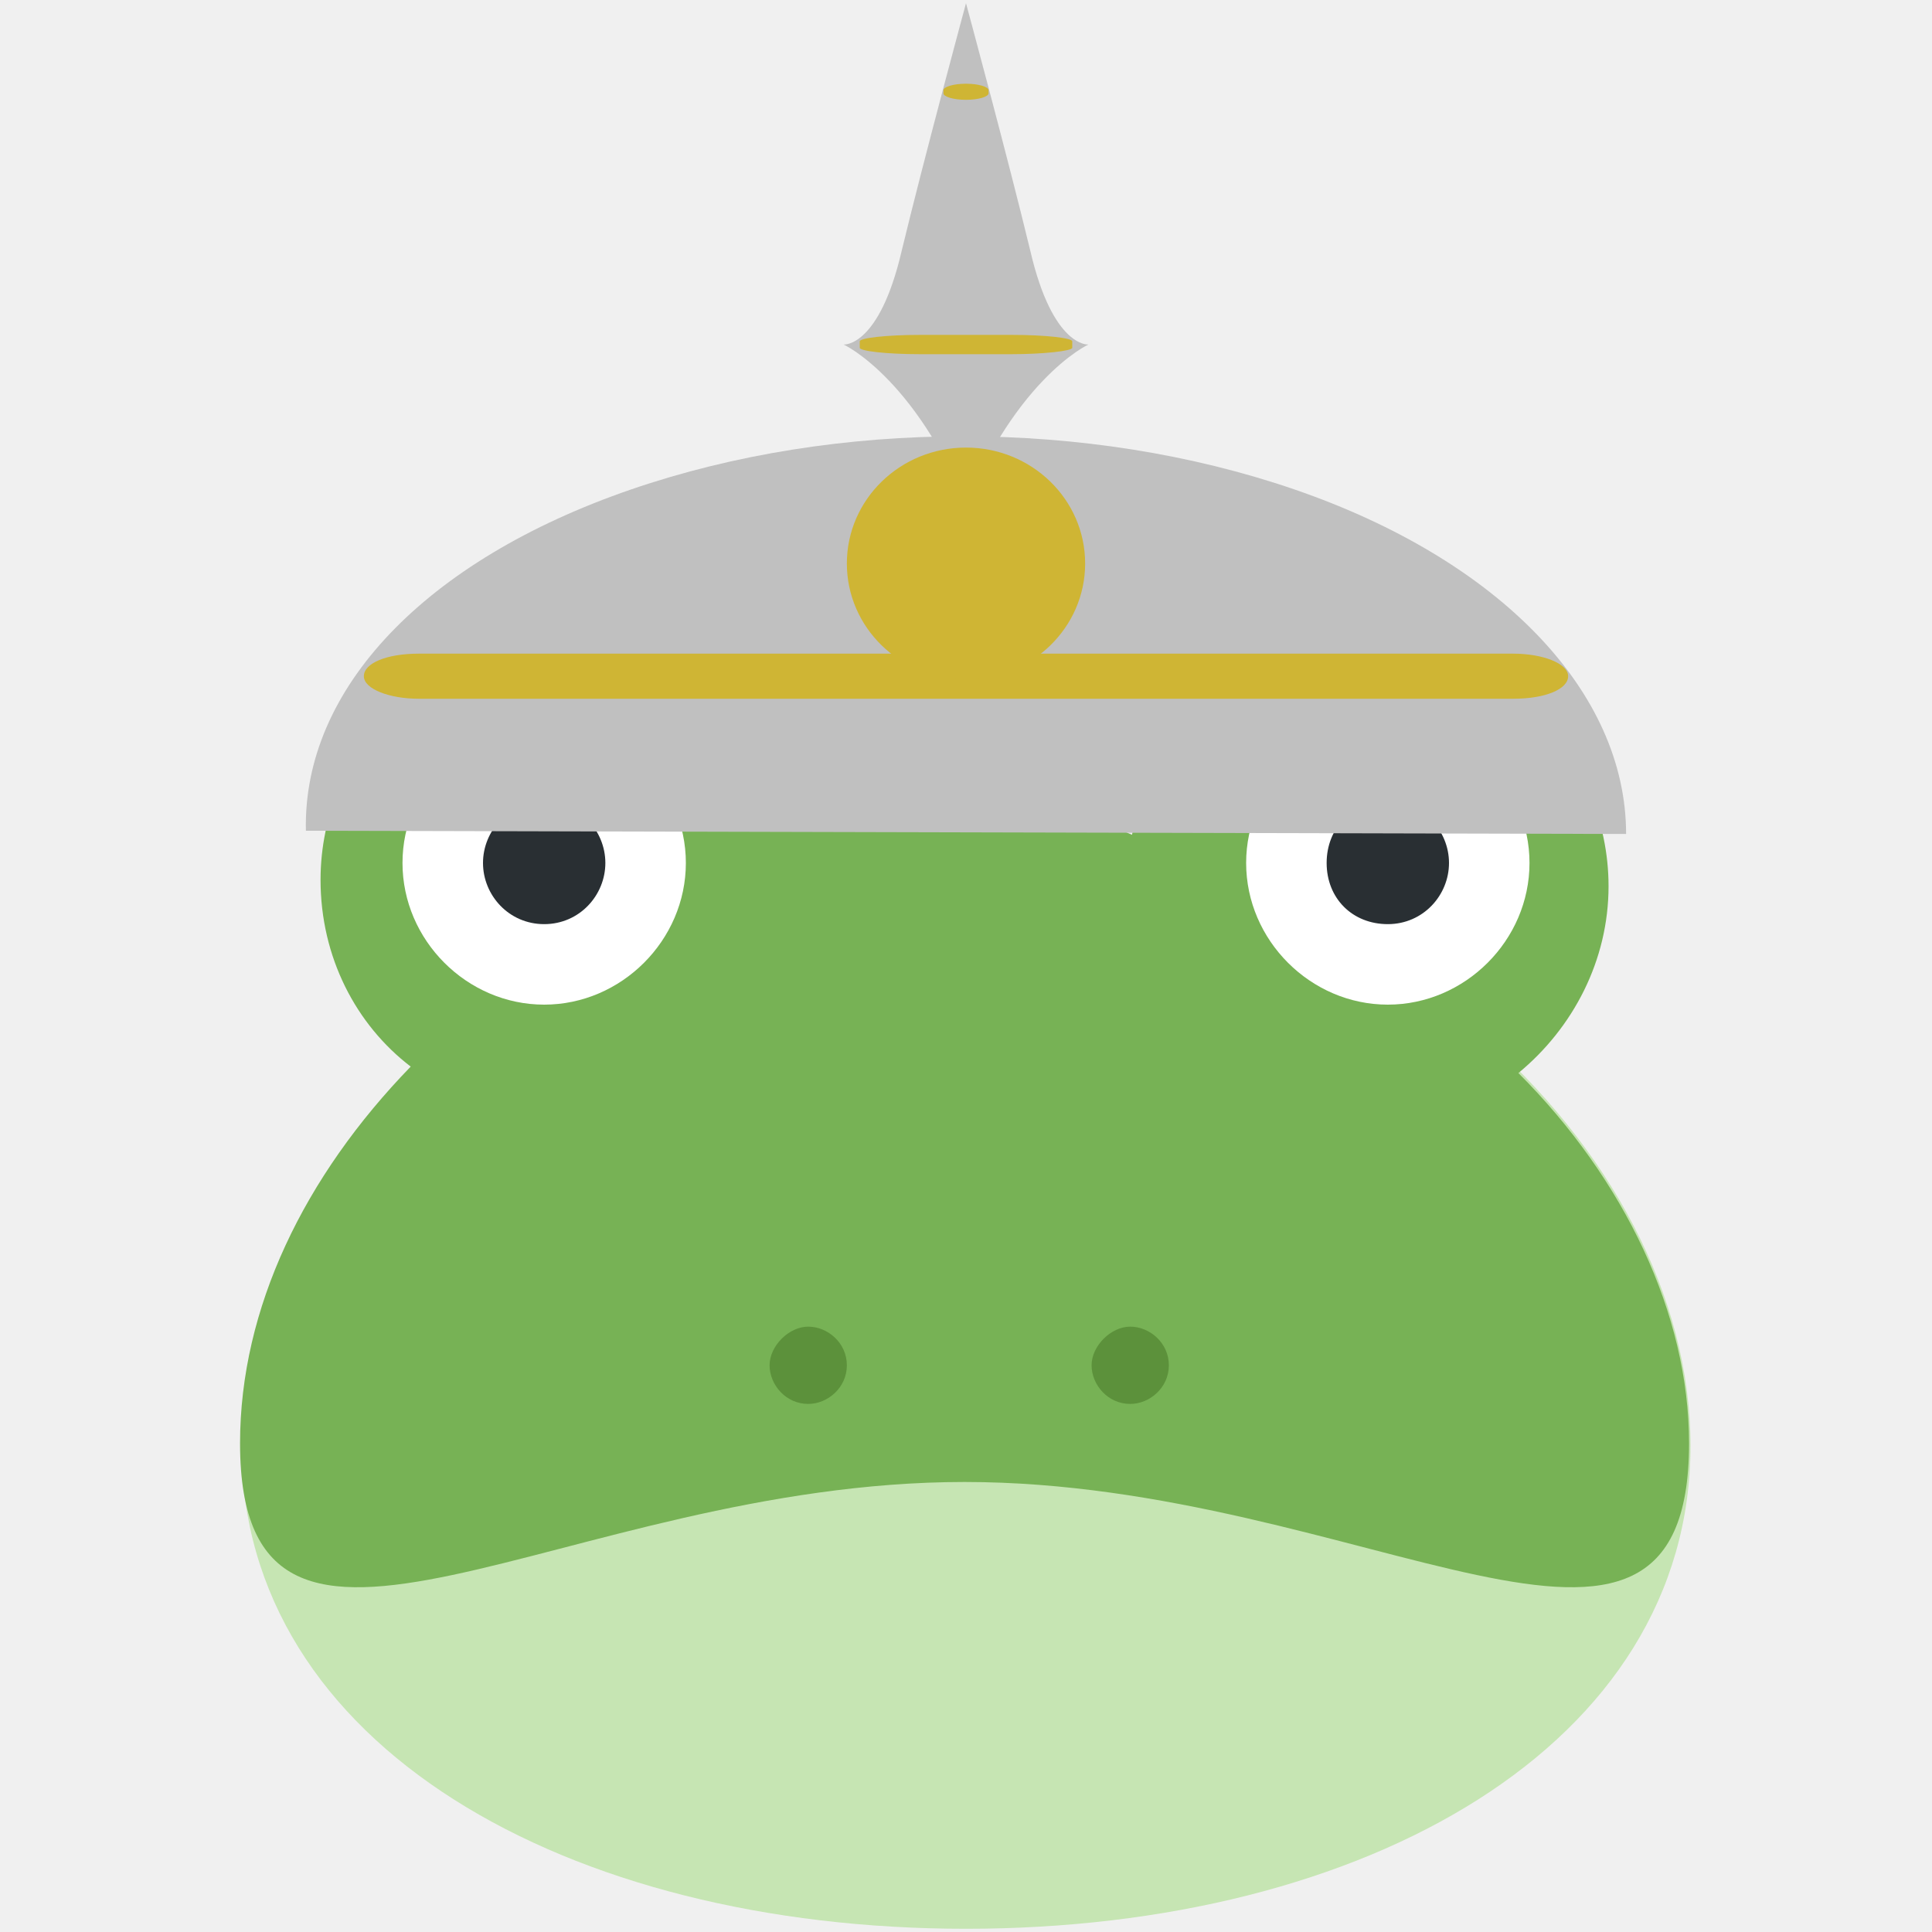
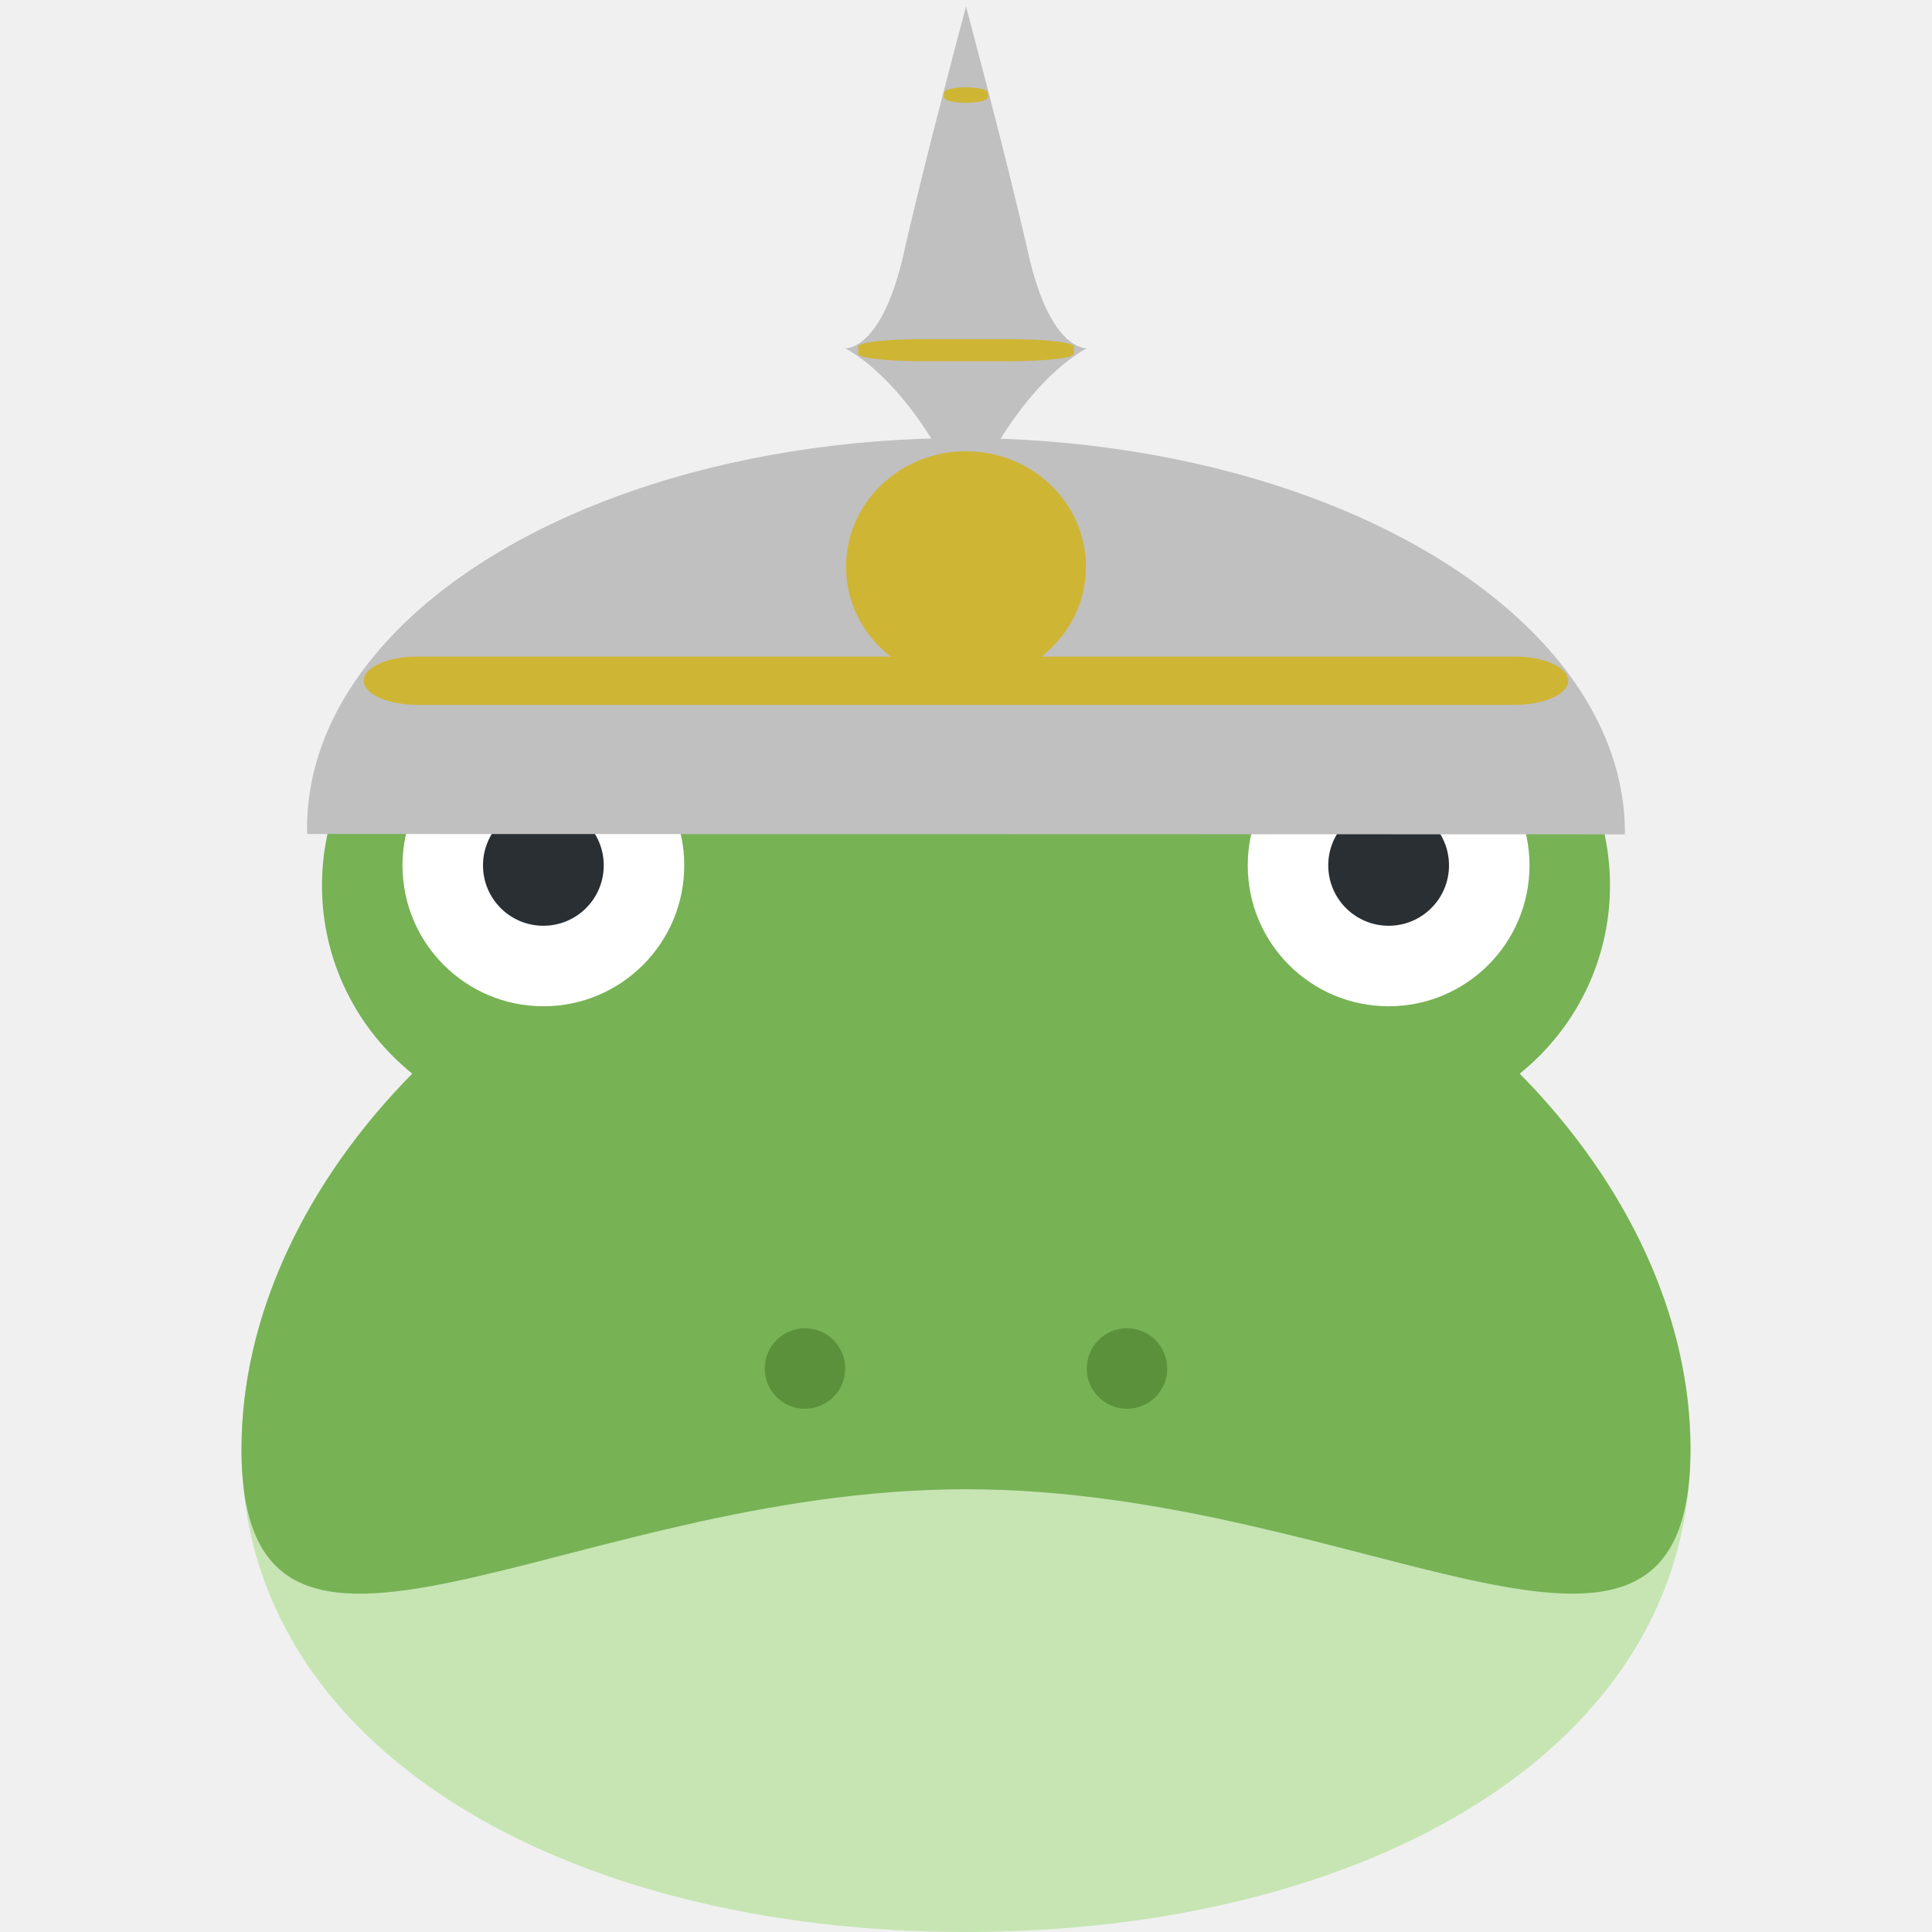
- <svg xmlns="http://www.w3.org/2000/svg" version="1.1" id="svg2" x="0px" y="0px" viewBox="0 0 60 60" style="enable-background:new 0 0 60 60;" xml:space="preserve">
-   <style type="text/css">
- 	.st0{fill:#C6E5B3;}
- 	.st1{fill:#77B255;}
- 	.st2{fill:#FFFFFF;}
- 	.st3{fill:#292F33;}
- 	.st4{fill:#5C913B;}
- 	.st5{fill:#C0C0C0;}
- 	.st6{fill:#CFB534;}
- </style>
-   <g id="g14">
-     <g id="g20" transform="translate(36,14)">
-       <path id="path22" class="st0" d="M16.5,30.9c0,9.3-10.1,15-22.5,15s-22.5-5.7-22.5-15    S-18.4,12.2-6,12.2S16.5,21.6,16.5,30.9" />
-     </g>
-     <g id="g24" transform="translate(31.7549,23.3242)">
-       <path id="path26" class="st1" d="M15.4,10c1.7-1.4,2.8-3.5,2.8-5.8c0-4.1-3.4-7.5-7.5-7.5    c-3.6,0-6.6,2.5-7.3,5.9C1.8,1.9,0.1,1.5-1.8,1.5c-1.8,0-3.6,0.3-5.2,0.9c-0.8-3.3-3.7-5.9-7.3-5.9c-4.1,0-7.5,3.4-7.5,7.5    c0,2.4,1.1,4.5,2.8,5.8c-3.3,3.4-5.3,7.5-5.3,11.7c0,9.3,10.1,1.2,22.5,1.2c12.4,0,22.5,8.1,22.5-1.2C20.7,17.5,18.7,13.3,15.4,10    " />
-     </g>
-     <g id="g28" transform="translate(11,28.5)">
-       <path id="path30" class="st2" d="M10.3-1.7c0,2.4-2,4.4-4.4,4.4s-4.4-2-4.4-4.4s2-4.4,4.4-4.4    S10.3-4.1,10.3-1.7" />
-     </g>
-     <g id="g32" transform="translate(9,28.5)">
-       <path id="path34" class="st3" d="M9.8-1.7c0,1-0.8,1.9-1.9,1.9S6-0.7,6-1.7s0.8-1.9,1.9-1.9    S9.8-2.7,9.8-1.7" />
-     </g>
-     <g id="g36" transform="translate(32,28.5)">
-       <path id="path38" class="st2" d="M15.5-1.7c0,2.4-2,4.4-4.4,4.4s-4.4-2-4.4-4.4s2-4.4,4.4-4.4    S15.5-4.1,15.5-1.7" />
-     </g>
-     <g id="g40" transform="translate(30,28.5)">
-       <path id="path42" class="st3" d="M15-1.7c0,1-0.8,1.9-1.9,1.9s-1.9-0.8-1.9-1.9s0.8-1.9,1.9-1.9    S15-2.7,15-1.7" />
-     </g>
-     <g id="g44" transform="translate(15,16)">
-       <path id="path46" class="st4" d="M11.3,26.4c0,0.7-0.6,1.2-1.2,1.2c-0.7,0-1.2-0.6-1.2-1.2    s0.6-1.2,1.2-1.2C10.7,25.2,11.3,25.7,11.3,26.4" />
-     </g>
-     <g id="g48" transform="translate(23,16)">
-       <path id="path50" class="st4" d="M13.3,26.4c0,0.7-0.6,1.2-1.2,1.2c-0.7,0-1.2-0.6-1.2-1.2    s0.6-1.2,1.2-1.2C12.7,25.2,13.3,25.7,13.3,26.4" />
+ <svg xmlns="http://www.w3.org/2000/svg" viewBox="0 0 60 60" xml:space="preserve" version="1.1" id="svg2" width="60" height="60">
+   <defs id="defs6">
+     <clipPath id="clipPath16" clipPathUnits="userSpaceOnUse">
+       <path id="path18" d="M 0,36 H 36 V 0 H 0 Z" />
+     </clipPath>
+   </defs>
+   <g transform="matrix(1.25,0,0,-1.25,7.5,62.50025)" id="g10">
+     <g id="g12">
+       <g clip-path="url(#clipPath16)" id="g14">
+         <g transform="translate(36,14)" id="g20">
+           <path id="path22" style="fill:#c6e5b3;fill-opacity:1;fill-rule:nonzero;stroke:none" d="m 0,0 c 0,-7.456 -8.059,-12 -18,-12 -9.941,0 -18,4.544 -18,12 0,7.456 8.059,15 18,15 C -8.059,15 0,7.456 0,0" />
+         </g>
+         <g transform="translate(31.7549,23.3242)" id="g24">
+           <path id="path26" style="fill:#77b255;fill-opacity:1;fill-rule:nonzero;stroke:none" d="m 0,0 c 1.368,1.1 2.245,2.785 2.245,4.676 0,3.313 -2.686,6 -6,6 -2.861,0 -5.25,-2.005 -5.85,-4.685 -1.289,0.483 -2.684,0.758 -4.15,0.758 -1.465,0 -2.861,-0.275 -4.149,-0.758 -0.601,2.68 -2.99,4.685 -5.851,4.685 -3.313,0 -6,-2.687 -6,-6 0,-1.891 0.878,-3.576 2.245,-4.676 -2.645,-2.68 -4.245,-6.009 -4.245,-9.324 0,-7.456 8.059,-1 18,-1 9.942,0 18,-6.456 18,1 C 4.245,-6.009 2.646,-2.68 0,0" />
+         </g>
+         <g transform="translate(11,28.5)" id="g28">
+           <path id="path30" style="fill:#ffffff;fill-opacity:1;fill-rule:nonzero;stroke:none" d="M 0,0 C 0,-1.933 -1.567,-3.5 -3.5,-3.5 -5.433,-3.5 -7,-1.933 -7,0 -7,1.933 -5.433,3.5 -3.5,3.5 -1.567,3.5 0,1.933 0,0" />
+         </g>
+         <g transform="translate(9,28.5)" id="g32">
+           <path id="path34" style="fill:#292f33;fill-opacity:1;fill-rule:nonzero;stroke:none" d="M 0,0 C 0,-0.829 -0.671,-1.5 -1.5,-1.5 -2.329,-1.5 -3,-0.829 -3,0 -3,0.829 -2.329,1.5 -1.5,1.5 -0.671,1.5 0,0.829 0,0" />
+         </g>
+         <g transform="translate(32,28.5)" id="g36">
+           <path id="path38" style="fill:#ffffff;fill-opacity:1;fill-rule:nonzero;stroke:none" d="M 0,0 C 0,-1.933 -1.566,-3.5 -3.5,-3.5 -5.434,-3.5 -7,-1.933 -7,0 -7,1.933 -5.434,3.5 -3.5,3.5 -1.566,3.5 0,1.933 0,0" />
+         </g>
+         <g transform="translate(30,28.5)" id="g40">
+           <path id="path42" style="fill:#292f33;fill-opacity:1;fill-rule:nonzero;stroke:none" d="M 0,0 C 0,-0.829 -0.672,-1.5 -1.5,-1.5 -2.328,-1.5 -3,-0.829 -3,0 -3,0.829 -2.328,1.5 -1.5,1.5 -0.672,1.5 0,0.829 0,0" />
+         </g>
+         <g transform="translate(15,16)" id="g44">
+           <path id="path46" style="fill:#5c913b;fill-opacity:1;fill-rule:nonzero;stroke:none" d="m 0,0 c 0,-0.553 -0.448,-1 -1,-1 -0.552,0 -1,0.447 -1,1 0,0.553 0.448,1 1,1 0.552,0 1,-0.447 1,-1" />
+         </g>
+         <g transform="translate(23,16)" id="g48">
+           <path id="path50" style="fill:#5c913b;fill-opacity:1;fill-rule:nonzero;stroke:none" d="m 0,0 c 0,-0.553 -0.447,-1 -1,-1 -0.553,0 -1,0.447 -1,1 0,0.553 0.447,1 1,1 0.553,0 1,-0.447 1,-1" />
+         </g>
+       </g>
    </g>
  </g>
-   <g>
-     <path id="path3825" class="st5" d="   M9.5,25.8c-0.1-4.4,3.7-8.4,10.1-10.6s14.2-2.2,20.6,0s10.3,6.3,10.3,10.7L9.5,25.8z" />
-     <path id="path935" class="st5" d="M29.7,16.4   c1.7-4.6,4.1-5.7,4.1-5.7s-1.1,0.1-1.8-2.9C31.3,4.9,30,0.1,30,0.1L29.7,16.4z" />
-     <path id="path943" class="st5" d="M30.3,16.4   c-1.7-4.6-4.1-5.7-4.1-5.7s1.1,0.1,1.8-2.9C28.7,4.9,30,0.1,30,0.1L30.3,16.4z" />
-     <path id="rect170" class="st6" d="M13,20.3H47c0.9,0,1.7,0.3,1.7,0.7v0c0,0.4-0.7,0.7-1.7,0.7H13c-0.9,0-1.7-0.3-1.7-0.7v0   C11.3,20.6,12,20.3,13,20.3z" />
-     <ellipse id="path983" class="st6" cx="30" cy="17.5" rx="3.7" ry="3.6" />
-     <path id="rect985" class="st6" d="M28.6,10.4h2.8c1.1,0,1.9,0.1,1.9,0.2v0.2c0,0.1-0.9,0.2-1.9,0.2h-2.8c-1.1,0-1.9-0.1-1.9-0.2   v-0.2C26.7,10.5,27.5,10.4,28.6,10.4z" />
-     <path id="rect3737" class="st6" d="M30,2.6L30,2.6c0.4,0,0.7,0.1,0.7,0.2v0.1c0,0.1-0.3,0.2-0.7,0.2l0,0c-0.4,0-0.7-0.1-0.7-0.2   V2.8C29.3,2.7,29.6,2.6,30,2.6z" />
-   </g>
+   <path id="path3825" d="M 9.69,25.846 A 20.464,12.184 0 0 1 19.701,15.142 20.464,12.184 0 0 1 40.277,15.031 20.464,12.184 0 0 1 50.614,25.625" style="fill:#c0c0c0;fill-opacity:1;stroke:none;stroke-width:1.563;stroke-opacity:1" transform="matrix(0.9999839,0.00567037,-0.00583863,0.999983,0,0)" />
+   <path id="path935" d="m 29.696,16.515 c 1.669,-4.582 4.06,-5.699 4.06,-5.699 0,0 -1.133,0.11 -1.821,-2.943 C 31.288,5.003 30,0.2 30,0.2 Z" style="fill:#c0c0c0;fill-opacity:1;stroke:none;stroke-width:0.991px;stroke-linecap:butt;stroke-linejoin:miter;stroke-opacity:1" />
+   <path style="fill:#c0c0c0;fill-opacity:1;stroke:none;stroke-width:0.991px;stroke-linecap:butt;stroke-linejoin:miter;stroke-opacity:1" d="m 30.304,16.515 c -1.669,-4.582 -4.06,-5.699 -4.06,-5.699 0,0 1.133,0.11 1.821,-2.943 C 28.712,5.003 30,0.2 30,0.2 Z" id="path943" />
+   <rect id="rect170" width="37.408" height="1.499" x="11.296" y="20.39" style="fill:#cfb534;fill-opacity:1;stroke-width:0.991" ry="0.749" rx="1.661" />
+   <ellipse style="fill:#cfb534;fill-opacity:1;stroke-width:1.277" id="path983" cx="30" cy="17.602" rx="3.724" ry="3.588" />
+   <rect style="fill:#cfb534;fill-opacity:1;stroke-width:1.071" id="rect985" width="6.697" height="0.683" x="26.652" y="10.534" rx="1.937" ry="0.228" />
+   <rect style="fill:#cfb534;fill-opacity:1;stroke-width:0.819" id="rect3737" width="1.368" height="0.483" x="29.316" y="2.71" rx="1.512" ry="0.171" />
</svg>
